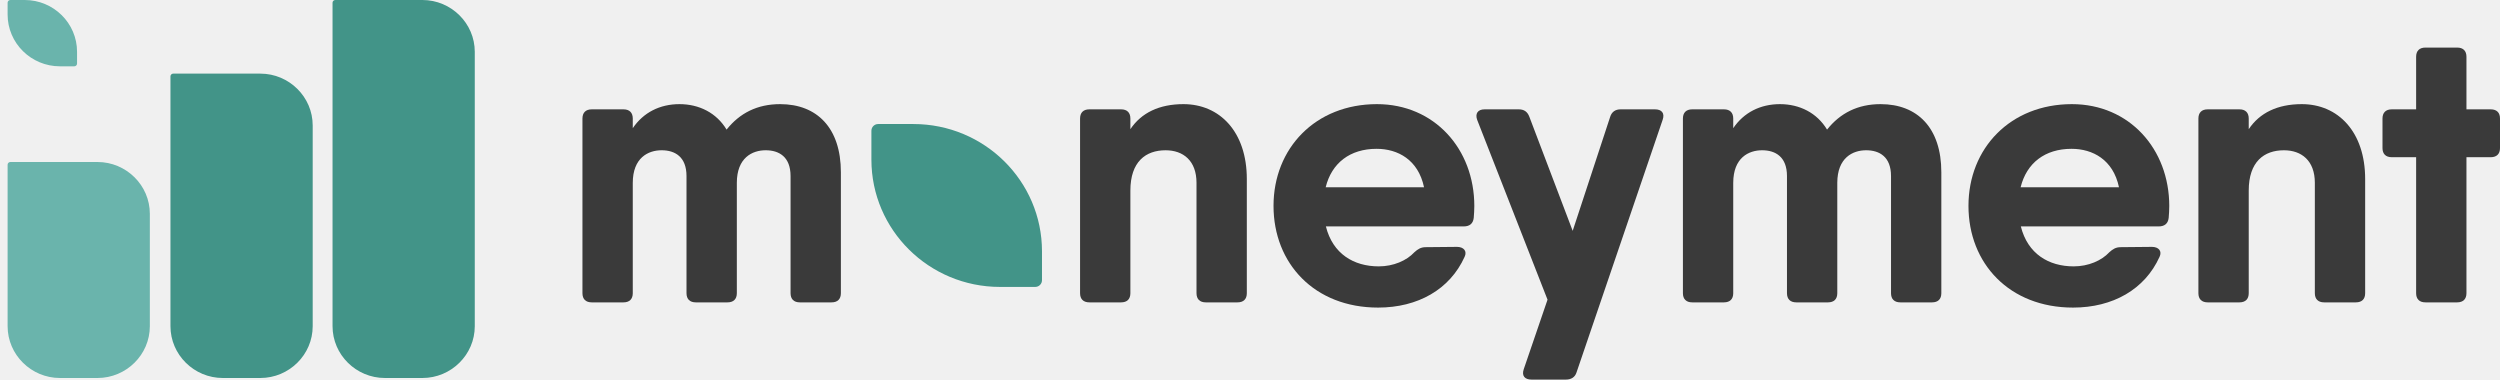
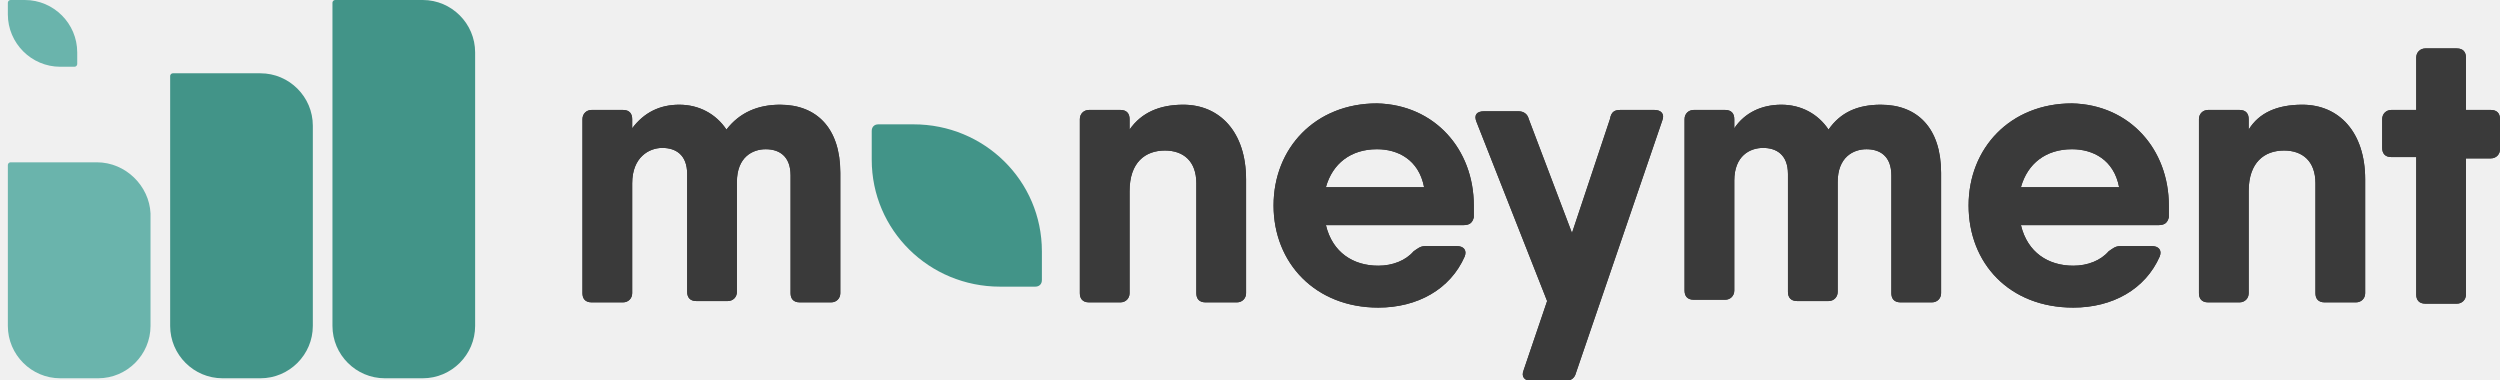
- <svg xmlns="http://www.w3.org/2000/svg" width="191" height="29" viewBox="0 0 191 29" fill="none">
-   <g clip-path="url(#clip0_2188_3190)">
-     <path d="M19.89 5.625H13.234C13.118 5.625 13.023 5.719 13.023 5.834V24.92C13.023 27.098 14.823 28.879 17.024 28.879H19.89C22.09 28.879 23.89 27.098 23.89 24.92V9.585C23.89 7.407 22.09 5.625 19.89 5.625Z" fill="#429488" />
-     <path d="M32.273 0H25.617C25.5 0 25.406 0.093 25.406 0.209V24.92C25.406 27.098 27.206 28.879 29.407 28.879H32.273C34.473 28.879 36.273 27.098 36.273 24.92V3.959C36.273 1.782 34.473 0 32.273 0Z" fill="#429488" />
-     <path d="M7.448 12.377H0.792C0.676 12.377 0.581 12.47 0.581 12.585V24.92C0.581 27.098 2.382 28.879 4.582 28.879H7.448C9.648 28.879 11.448 27.098 11.448 24.92V16.336C11.448 14.158 9.648 12.377 7.448 12.377Z" fill="#6AB4AC" />
-     <path d="M1.887 0H0.792C0.676 0 0.581 0.093 0.581 0.209V1.108C0.581 3.294 2.372 5.067 4.582 5.067H5.677C5.793 5.067 5.887 4.973 5.887 4.858V3.959C5.887 1.773 4.096 0 1.887 0Z" fill="#6AB4AC" />
-     <path d="M59.601 7.956C62.417 7.956 64.243 9.77 64.243 13.162V22.401C64.243 22.85 63.989 23.101 63.535 23.101H61.106C60.652 23.101 60.399 22.85 60.399 22.401V13.449C60.399 11.982 59.52 11.48 58.499 11.48C57.478 11.48 56.294 12.048 56.294 13.972V22.401C56.294 22.85 56.04 23.101 55.586 23.101H53.157C52.703 23.101 52.449 22.85 52.449 22.401V13.449C52.449 11.982 51.57 11.48 50.549 11.48C49.529 11.48 48.344 12.048 48.344 13.972V22.401C48.344 22.85 48.09 23.101 47.636 23.101H45.207C44.752 23.101 44.499 22.85 44.499 22.401V9.055C44.499 8.605 44.753 8.354 45.207 8.354H47.636C48.09 8.354 48.344 8.605 48.344 9.055V9.793C49.151 8.597 50.413 7.956 51.913 7.956C53.413 7.956 54.742 8.622 55.511 9.902C56.519 8.636 57.86 7.956 59.602 7.956H59.601Z" fill="#3A3A3A" />
-     <path d="M90.414 7.956C93.186 7.956 95.257 10.065 95.257 13.678V22.401C95.257 22.851 95.004 23.101 94.549 23.101H92.12C91.666 23.101 91.413 22.85 91.413 22.401V13.966C91.413 12.277 90.399 11.481 89.051 11.481C87.538 11.481 86.361 12.344 86.361 14.563V22.401C86.361 22.851 86.108 23.101 85.653 23.101H83.225C82.77 23.101 82.517 22.85 82.517 22.401V9.055C82.517 8.605 82.77 8.354 83.225 8.354H85.653C86.108 8.354 86.361 8.605 86.361 9.055V9.87C87.196 8.622 88.562 7.956 90.415 7.956H90.414Z" fill="#3A3A3A" />
-     <path d="M112.638 15.742C112.638 16.059 112.616 16.354 112.593 16.649C112.541 17.099 112.258 17.298 111.833 17.298H101.298C101.82 19.394 103.429 20.351 105.336 20.351C106.461 20.351 107.467 19.909 108.056 19.274C108.324 19.031 108.555 18.884 108.928 18.884L111.312 18.861C111.826 18.861 112.109 19.186 111.893 19.628C110.768 22.113 108.324 23.5 105.284 23.5C100.434 23.5 97.297 20.137 97.297 15.728C97.297 11.318 100.508 7.956 105.194 7.956C109.598 7.956 112.638 11.392 112.638 15.742H112.638ZM108.796 14.305C108.352 12.197 106.785 11.37 105.173 11.37C103.134 11.37 101.739 12.458 101.282 14.305H108.797H108.796Z" fill="#3A3A3A" />
-     <path d="M123.811 8.354H126.442C126.948 8.354 127.202 8.642 127.03 9.143L120.451 28.44C120.332 28.831 120.026 29 119.632 29H117.001C116.495 29 116.241 28.712 116.413 28.211L118.231 22.895L112.859 9.165C112.68 8.686 112.904 8.354 113.417 8.354H116.04C116.435 8.354 116.696 8.538 116.837 8.907L120.153 17.637L123.014 8.936C123.133 8.545 123.416 8.354 123.811 8.354V8.354Z" fill="#3A3A3A" />
-     <path d="M143.676 7.956C146.493 7.956 148.318 9.77 148.318 13.162V22.401C148.318 22.85 148.065 23.101 147.611 23.101H145.182C144.727 23.101 144.474 22.85 144.474 22.401V13.449C144.474 11.982 143.595 11.48 142.574 11.48C141.554 11.48 140.369 12.048 140.369 13.972V22.401C140.369 22.85 140.116 23.101 139.662 23.101H137.233C136.778 23.101 136.525 22.85 136.525 22.401V13.449C136.525 11.982 135.646 11.48 134.625 11.48C133.604 11.48 132.419 12.048 132.419 13.972V22.401C132.419 22.85 132.166 23.101 131.711 23.101H129.283C128.828 23.101 128.575 22.85 128.575 22.401V9.055C128.575 8.605 128.828 8.354 129.283 8.354H131.711C132.166 8.354 132.419 8.605 132.419 9.055V9.793C133.226 8.597 134.489 7.956 135.988 7.956C137.488 7.956 138.818 8.622 139.587 9.902C140.595 8.636 141.936 7.956 143.677 7.956H143.676Z" fill="#3A3A3A" />
-     <path d="M165.732 15.742C165.732 16.059 165.71 16.354 165.687 16.649C165.635 17.099 165.352 17.298 164.927 17.298H154.392C154.914 19.394 156.523 20.351 158.43 20.351C159.555 20.351 160.561 19.909 161.15 19.274C161.418 19.031 161.649 18.884 162.022 18.884L164.406 18.861C164.92 18.861 165.203 19.186 164.987 19.628C163.862 22.113 161.418 23.5 158.378 23.5C153.528 23.5 150.391 20.137 150.391 15.728C150.391 11.318 153.602 7.956 158.288 7.956C162.692 7.956 165.732 11.392 165.732 15.742H165.732ZM161.89 14.305C161.446 12.197 159.879 11.37 158.267 11.37C156.228 11.37 154.833 12.458 154.376 14.305H161.891H161.89Z" fill="#3A3A3A" />
-     <path d="M175.855 7.956C178.627 7.956 180.698 10.065 180.698 13.678V22.401C180.698 22.851 180.445 23.101 179.991 23.101H177.562C177.107 23.101 176.854 22.85 176.854 22.401V13.966C176.854 12.277 175.841 11.481 174.492 11.481C172.98 11.481 171.803 12.344 171.803 14.563V22.401C171.803 22.851 171.549 23.101 171.095 23.101H168.666C168.212 23.101 167.958 22.85 167.958 22.401V9.055C167.958 8.605 168.212 8.354 168.666 8.354H171.095C171.55 8.354 171.803 8.605 171.803 9.055V9.87C172.637 8.622 174.004 7.956 175.856 7.956H175.855Z" fill="#3A3A3A" />
-     <path d="M191 9.054V11.311C191 11.76 190.746 12.011 190.292 12.011H188.437V22.4C188.437 22.85 188.183 23.101 187.729 23.101H185.3C184.846 23.101 184.592 22.85 184.592 22.4V12.011H182.73C182.275 12.011 182.022 11.76 182.022 11.311V9.054C182.022 8.605 182.276 8.354 182.73 8.354H184.592V4.335C184.592 3.886 184.846 3.635 185.3 3.635H187.729C188.184 3.635 188.437 3.886 188.437 4.335V8.354H190.292C190.747 8.354 191 8.605 191 9.054Z" fill="#3A3A3A" />
-     <path d="M69.781 9.476H67.092C66.806 9.476 66.575 9.705 66.575 9.988V12.196C66.575 17.567 70.974 21.921 76.401 21.921H79.091C79.376 21.921 79.608 21.692 79.608 21.409V19.201C79.608 13.83 75.208 9.476 69.781 9.476Z" fill="#429488" />
-   </g>
-   <defs>
-     <clipPath id="clip0_2188_3190">
-       <rect width="191" height="29" fill="white" />
-     </clipPath>
-   </defs>
+ <svg xmlns="http://www.w3.org/2000/svg" version="1.1" id="Layer_1" x="0px" y="0px" viewBox="0 0 191 29" style="enable-background:new 0 0 191 29;" xml:space="preserve">
+   <style type="text/css">
+ 	.st0{fill:#429488;}
+ 	.st1{fill:#6AB4AC;}
+ 	.st2{fill:#3A3A3A;}
+ </style>
+   <path class="st0" d="M19.9,5.6h-6.7c-0.1,0-0.2,0.1-0.2,0.2v19.1c0,2.2,1.8,4,4,4h2.9c2.2,0,4-1.8,4-4V9.6  C23.9,7.4,22.1,5.6,19.9,5.6z" />
+   <path class="st0" d="M32.3,0h-6.7c-0.1,0-0.2,0.1-0.2,0.2v24.7c0,2.2,1.8,4,4,4h2.9c2.2,0,4-1.8,4-4V4C36.3,1.8,34.5,0,32.3,0z" />
+   <path class="st1" d="M7.4,12.4H0.8c-0.1,0-0.2,0.1-0.2,0.2v12.3c0,2.2,1.8,4,4,4h2.9c2.2,0,4-1.8,4-4v-8.6  C11.4,14.2,9.6,12.4,7.4,12.4z" />
+   <path class="st1" d="M1.9,0H0.8C0.7,0,0.6,0.1,0.6,0.2v0.9c0,2.2,1.8,4,4,4h1.1c0.1,0,0.2-0.1,0.2-0.2V4C5.9,1.8,4.1,0,1.9,0z" />
+   <path class="st2" d="M59.6,8c2.8,0,4.6,1.8,4.6,5.2v9.2c0,0.4-0.3,0.7-0.7,0.7h-2.4c-0.5,0-0.7-0.3-0.7-0.7v-9c0-1.5-0.9-2-1.9-2  c-1,0-2.2,0.6-2.2,2.5v8.4c0,0.4-0.3,0.7-0.7,0.7h-2.4c-0.5,0-0.7-0.3-0.7-0.7v-9c0-1.5-0.9-2-1.9-2S48.3,12,48.3,14v8.4  c0,0.4-0.3,0.7-0.7,0.7h-2.4c-0.5,0-0.7-0.3-0.7-0.7V9.1c0-0.4,0.3-0.7,0.7-0.7h2.4c0.5,0,0.7,0.3,0.7,0.7v0.7  C49.2,8.6,50.4,8,51.9,8c1.5,0,2.8,0.7,3.6,1.9C56.5,8.6,57.9,8,59.6,8L59.6,8z" />
+   <path class="st2" d="M59.6,8c2.8,0,4.6,1.8,4.6,5.2v9.2c0,0.4-0.3,0.7-0.7,0.7h-2.4c-0.5,0-0.7-0.3-0.7-0.7v-9c0-1.5-0.9-2-1.9-2  c-1,0-2.2,0.6-2.2,2.5v8.4c0,0.4-0.3,0.7-0.7,0.7h-2.4c-0.5,0-0.7-0.3-0.7-0.7v-9c0-1.5-0.9-2-1.9-2S48.3,12,48.3,14v8.4  c0,0.4-0.3,0.7-0.7,0.7h-2.4c-0.5,0-0.7-0.3-0.7-0.7V9.1c0-0.4,0.3-0.7,0.7-0.7h2.4c0.5,0,0.7,0.3,0.7,0.7v0.7  C49.2,8.6,50.4,8,51.9,8c1.5,0,2.8,0.7,3.6,1.9C56.5,8.6,57.9,8,59.6,8L59.6,8z" />
+   <path class="st2" d="M90.4,8c2.8,0,4.8,2.1,4.8,5.7v8.7c0,0.4-0.3,0.7-0.7,0.7h-2.4c-0.5,0-0.7-0.3-0.7-0.7V14c0-1.7-1-2.5-2.4-2.5  c-1.5,0-2.7,0.9-2.7,3.1v7.8c0,0.4-0.3,0.7-0.7,0.7h-2.4c-0.5,0-0.7-0.3-0.7-0.7V9.1c0-0.4,0.3-0.7,0.7-0.7h2.4  c0.5,0,0.7,0.3,0.7,0.7v0.8C87.2,8.6,88.6,8,90.4,8L90.4,8z" />
+   <path class="st2" d="M90.4,8c2.8,0,4.8,2.1,4.8,5.7v8.7c0,0.4-0.3,0.7-0.7,0.7h-2.4c-0.5,0-0.7-0.3-0.7-0.7V14c0-1.7-1-2.5-2.4-2.5  c-1.5,0-2.7,0.9-2.7,3.1v7.8c0,0.4-0.3,0.7-0.7,0.7h-2.4c-0.5,0-0.7-0.3-0.7-0.7V9.1c0-0.4,0.3-0.7,0.7-0.7h2.4  c0.5,0,0.7,0.3,0.7,0.7v0.8C87.2,8.6,88.6,8,90.4,8L90.4,8z" />
+   <path class="st2" d="M112.6,15.7c0,0.3,0,0.6,0,0.9c-0.1,0.4-0.3,0.6-0.8,0.6h-10.5c0.5,2.1,2.1,3.1,4,3.1c1.1,0,2.1-0.4,2.7-1.1  c0.3-0.2,0.5-0.4,0.9-0.4l2.4,0c0.5,0,0.8,0.3,0.6,0.8c-1.1,2.5-3.6,3.9-6.6,3.9c-4.8,0-8-3.4-8-7.8s3.2-7.8,7.9-7.8  C109.6,8,112.6,11.4,112.6,15.7L112.6,15.7z M108.8,14.3c-0.4-2.1-2-2.9-3.6-2.9c-2,0-3.4,1.1-3.9,2.9H108.8L108.8,14.3z" />
+   <path class="st2" d="M112.6,15.7c0,0.3,0,0.6,0,0.9c-0.1,0.4-0.3,0.6-0.8,0.6h-10.5c0.5,2.1,2.1,3.1,4,3.1c1.1,0,2.1-0.4,2.7-1.1  c0.3-0.2,0.5-0.4,0.9-0.4l2.4,0c0.5,0,0.8,0.3,0.6,0.8c-1.1,2.5-3.6,3.9-6.6,3.9c-4.8,0-8-3.4-8-7.8s3.2-7.8,7.9-7.8  C109.6,8,112.6,11.4,112.6,15.7L112.6,15.7z M108.8,14.3c-0.4-2.1-2-2.9-3.6-2.9c-2,0-3.4,1.1-3.9,2.9H108.8L108.8,14.3z" />
+   <path class="st2" d="M123.8,8.4h2.6c0.5,0,0.8,0.3,0.6,0.8l-6.6,19.3c-0.1,0.4-0.4,0.6-0.8,0.6H117c-0.5,0-0.8-0.3-0.6-0.8l1.8-5.3  l-5.4-13.7c-0.2-0.5,0-0.8,0.6-0.8h2.6c0.4,0,0.7,0.2,0.8,0.6l3.3,8.7l2.9-8.7C123.1,8.5,123.4,8.4,123.8,8.4L123.8,8.4z" />
+   <path class="st2" d="M123.8,8.4h2.6c0.5,0,0.8,0.3,0.6,0.8l-6.6,19.3c-0.1,0.4-0.4,0.6-0.8,0.6H117c-0.5,0-0.8-0.3-0.6-0.8l1.8-5.3  l-5.4-13.7c-0.2-0.5,0-0.8,0.6-0.8h2.6c0.4,0,0.7,0.2,0.8,0.6l3.3,8.7l2.9-8.7C123.1,8.5,123.4,8.4,123.8,8.4L123.8,8.4z" />
+   <path class="st2" d="M143.7,8c2.8,0,4.6,1.8,4.6,5.2v9.2c0,0.4-0.3,0.7-0.7,0.7h-2.4c-0.5,0-0.7-0.3-0.7-0.7v-9c0-1.5-0.9-2-1.9-2  c-1,0-2.2,0.6-2.2,2.5v8.4c0,0.4-0.3,0.7-0.7,0.7h-2.4c-0.5,0-0.7-0.3-0.7-0.7v-9c0-1.5-0.9-2-1.9-2s-2.2,0.6-2.2,2.5v8.4  c0,0.4-0.3,0.7-0.7,0.7h-2.4c-0.5,0-0.7-0.3-0.7-0.7V9.1c0-0.4,0.3-0.7,0.7-0.7h2.4c0.5,0,0.7,0.3,0.7,0.7v0.7  c0.8-1.2,2.1-1.8,3.6-1.8c1.5,0,2.8,0.7,3.6,1.9C140.6,8.6,141.9,8,143.7,8L143.7,8z" />
+   <path class="st2" d="M143.7,8c2.8,0,4.6,1.8,4.6,5.2v9.2c0,0.4-0.3,0.7-0.7,0.7h-2.4c-0.5,0-0.7-0.3-0.7-0.7v-9c0-1.5-0.9-2-1.9-2  c-1,0-2.2,0.6-2.2,2.5v8.4c0,0.4-0.3,0.7-0.7,0.7h-2.4c-0.5,0-0.7-0.3-0.7-0.7v-9c0-1.5-0.9-2-1.9-2s-2.2,0.6-2.2,2.5v8.4  c0,0.4-0.3,0.7-0.7,0.7h-2.4c-0.5,0-0.7-0.3-0.7-0.7V9.1c0-0.4,0.3-0.7,0.7-0.7h2.4c0.5,0,0.7,0.3,0.7,0.7v0.7  c0.8-1.2,2.1-1.8,3.6-1.8c1.5,0,2.8,0.7,3.6,1.9C140.6,8.6,141.9,8,143.7,8L143.7,8z" />
+   <path class="st2" d="M165.7,15.7c0,0.3,0,0.6,0,0.9c-0.1,0.4-0.3,0.6-0.8,0.6h-10.5c0.5,2.1,2.1,3.1,4,3.1c1.1,0,2.1-0.4,2.7-1.1  c0.3-0.2,0.5-0.4,0.9-0.4l2.4,0c0.5,0,0.8,0.3,0.6,0.8c-1.1,2.5-3.6,3.9-6.6,3.9c-4.9,0-8-3.4-8-7.8s3.2-7.8,7.9-7.8  C162.7,8,165.7,11.4,165.7,15.7L165.7,15.7z M161.9,14.3c-0.4-2.1-2-2.9-3.6-2.9c-2,0-3.4,1.1-3.9,2.9H161.9L161.9,14.3z" />
+   <path class="st2" d="M165.7,15.7c0,0.3,0,0.6,0,0.9c-0.1,0.4-0.3,0.6-0.8,0.6h-10.5c0.5,2.1,2.1,3.1,4,3.1c1.1,0,2.1-0.4,2.7-1.1  c0.3-0.2,0.5-0.4,0.9-0.4l2.4,0c0.5,0,0.8,0.3,0.6,0.8c-1.1,2.5-3.6,3.9-6.6,3.9c-4.9,0-8-3.4-8-7.8s3.2-7.8,7.9-7.8  C162.7,8,165.7,11.4,165.7,15.7L165.7,15.7z M161.9,14.3c-0.4-2.1-2-2.9-3.6-2.9c-2,0-3.4,1.1-3.9,2.9H161.9L161.9,14.3z" />
+   <path class="st2" d="M175.9,8c2.8,0,4.8,2.1,4.8,5.7v8.7c0,0.4-0.3,0.7-0.7,0.7h-2.4c-0.5,0-0.7-0.3-0.7-0.7V14c0-1.7-1-2.5-2.4-2.5  c-1.5,0-2.7,0.9-2.7,3.1v7.8c0,0.4-0.3,0.7-0.7,0.7h-2.4c-0.5,0-0.7-0.3-0.7-0.7V9.1c0-0.4,0.3-0.7,0.7-0.7h2.4  c0.5,0,0.7,0.3,0.7,0.7v0.8C172.6,8.6,174,8,175.9,8L175.9,8z" />
+   <path class="st2" d="M175.9,8c2.8,0,4.8,2.1,4.8,5.7v8.7c0,0.4-0.3,0.7-0.7,0.7h-2.4c-0.5,0-0.7-0.3-0.7-0.7V14c0-1.7-1-2.5-2.4-2.5  c-1.5,0-2.7,0.9-2.7,3.1v7.8c0,0.4-0.3,0.7-0.7,0.7h-2.4c-0.5,0-0.7-0.3-0.7-0.7V9.1c0-0.4,0.3-0.7,0.7-0.7h2.4  c0.5,0,0.7,0.3,0.7,0.7v0.8C172.6,8.6,174,8,175.9,8L175.9,8z" />
+   <path class="st2" d="M191,9.1v2.3c0,0.4-0.3,0.7-0.7,0.7h-1.9v10.4c0,0.4-0.3,0.7-0.7,0.7h-2.4c-0.5,0-0.7-0.3-0.7-0.7V12h-1.9  c-0.5,0-0.7-0.3-0.7-0.7V9.1c0-0.4,0.3-0.7,0.7-0.7h1.9v-4c0-0.4,0.3-0.7,0.7-0.7h2.4c0.5,0,0.7,0.3,0.7,0.7v4h1.9  C190.7,8.4,191,8.6,191,9.1z" />
+   <path class="st2" d="M191,9.1v2.3c0,0.4-0.3,0.7-0.7,0.7h-1.9v10.4c0,0.4-0.3,0.7-0.7,0.7h-2.4c-0.5,0-0.7-0.3-0.7-0.7V12h-1.9  c-0.5,0-0.7-0.3-0.7-0.7V9.1c0-0.4,0.3-0.7,0.7-0.7h1.9v-4c0-0.4,0.3-0.7,0.7-0.7h2.4c0.5,0,0.7,0.3,0.7,0.7v4h1.9  C190.7,8.4,191,8.6,191,9.1z" />
+   <path class="st0" d="M69.8,9.5h-2.7c-0.3,0-0.5,0.2-0.5,0.5v2.2c0,5.4,4.4,9.7,9.8,9.7h2.7c0.3,0,0.5-0.2,0.5-0.5v-2.2  C79.6,13.8,75.2,9.5,69.8,9.5z" />
</svg>
